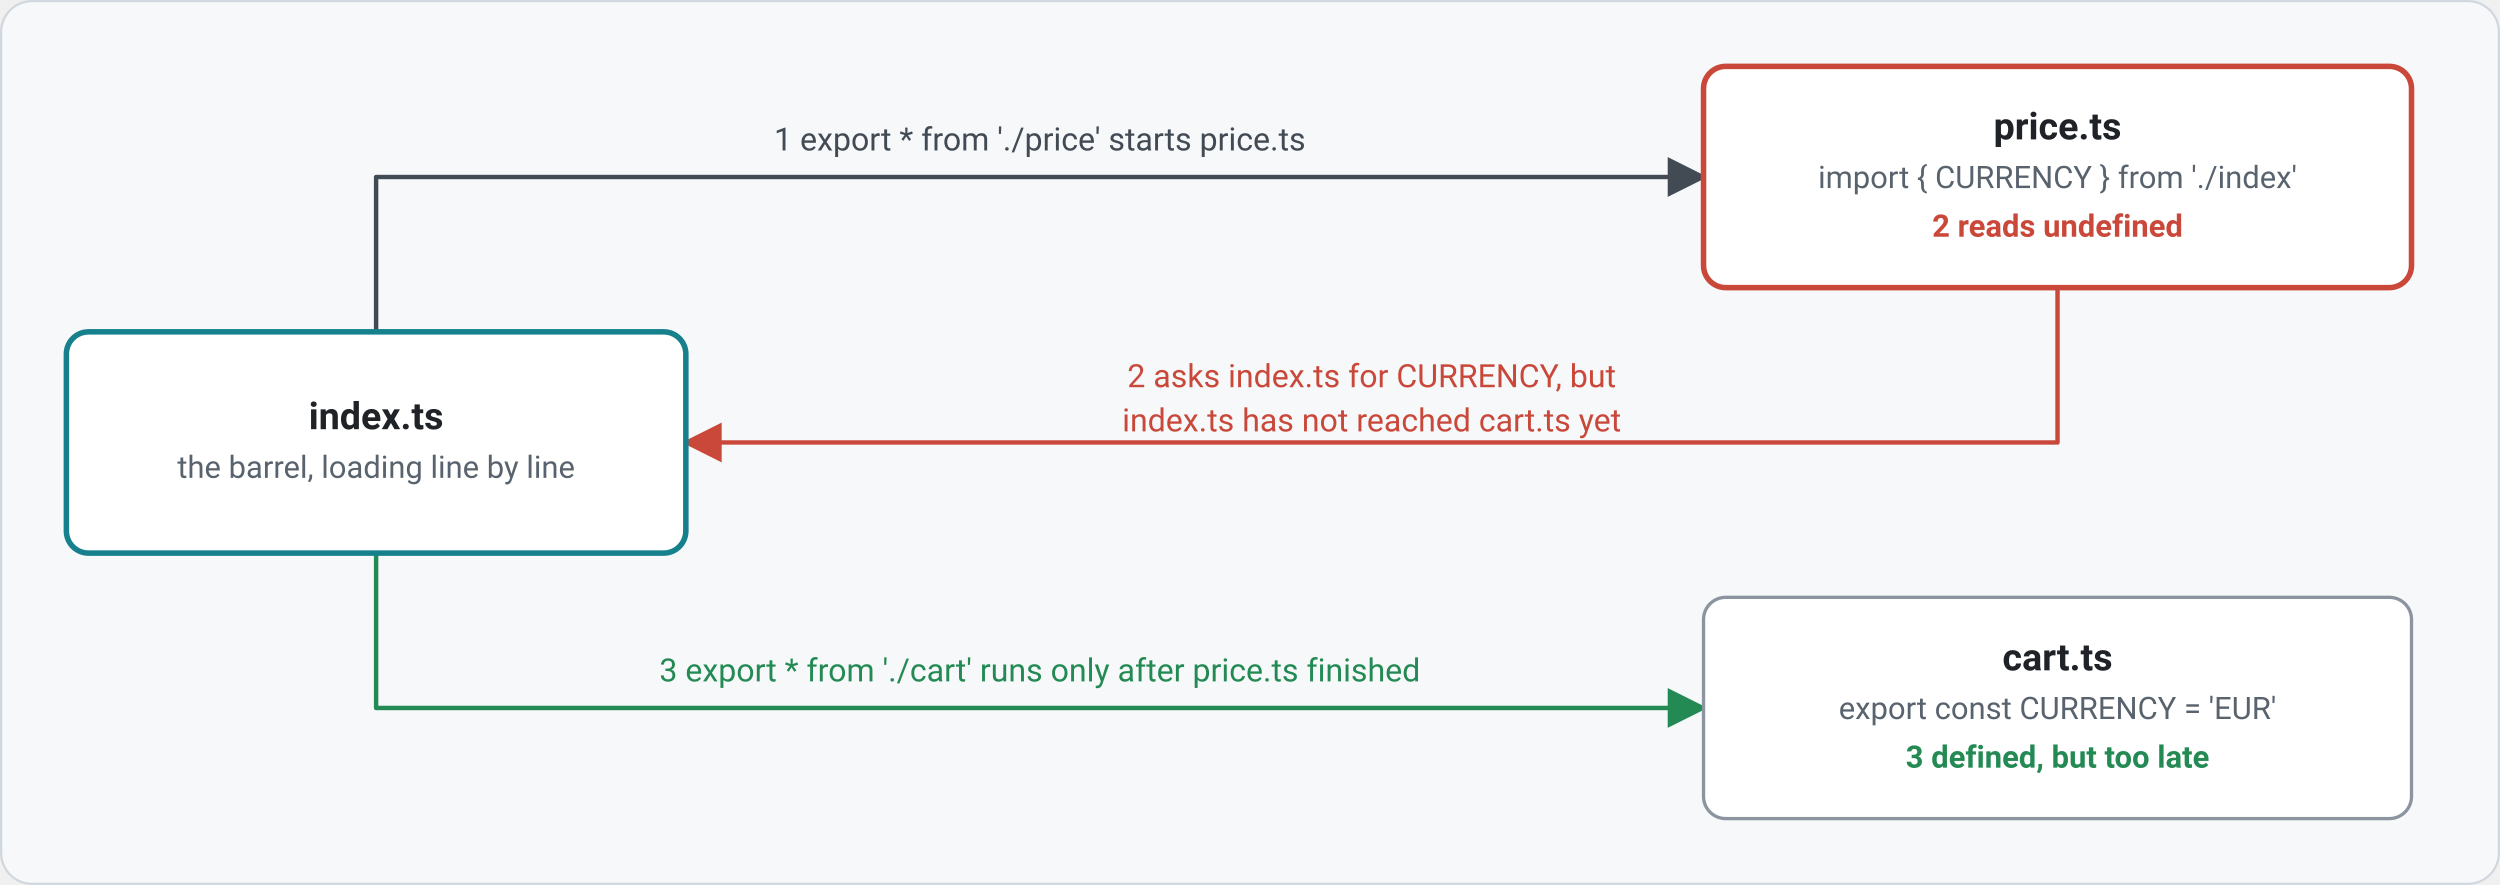
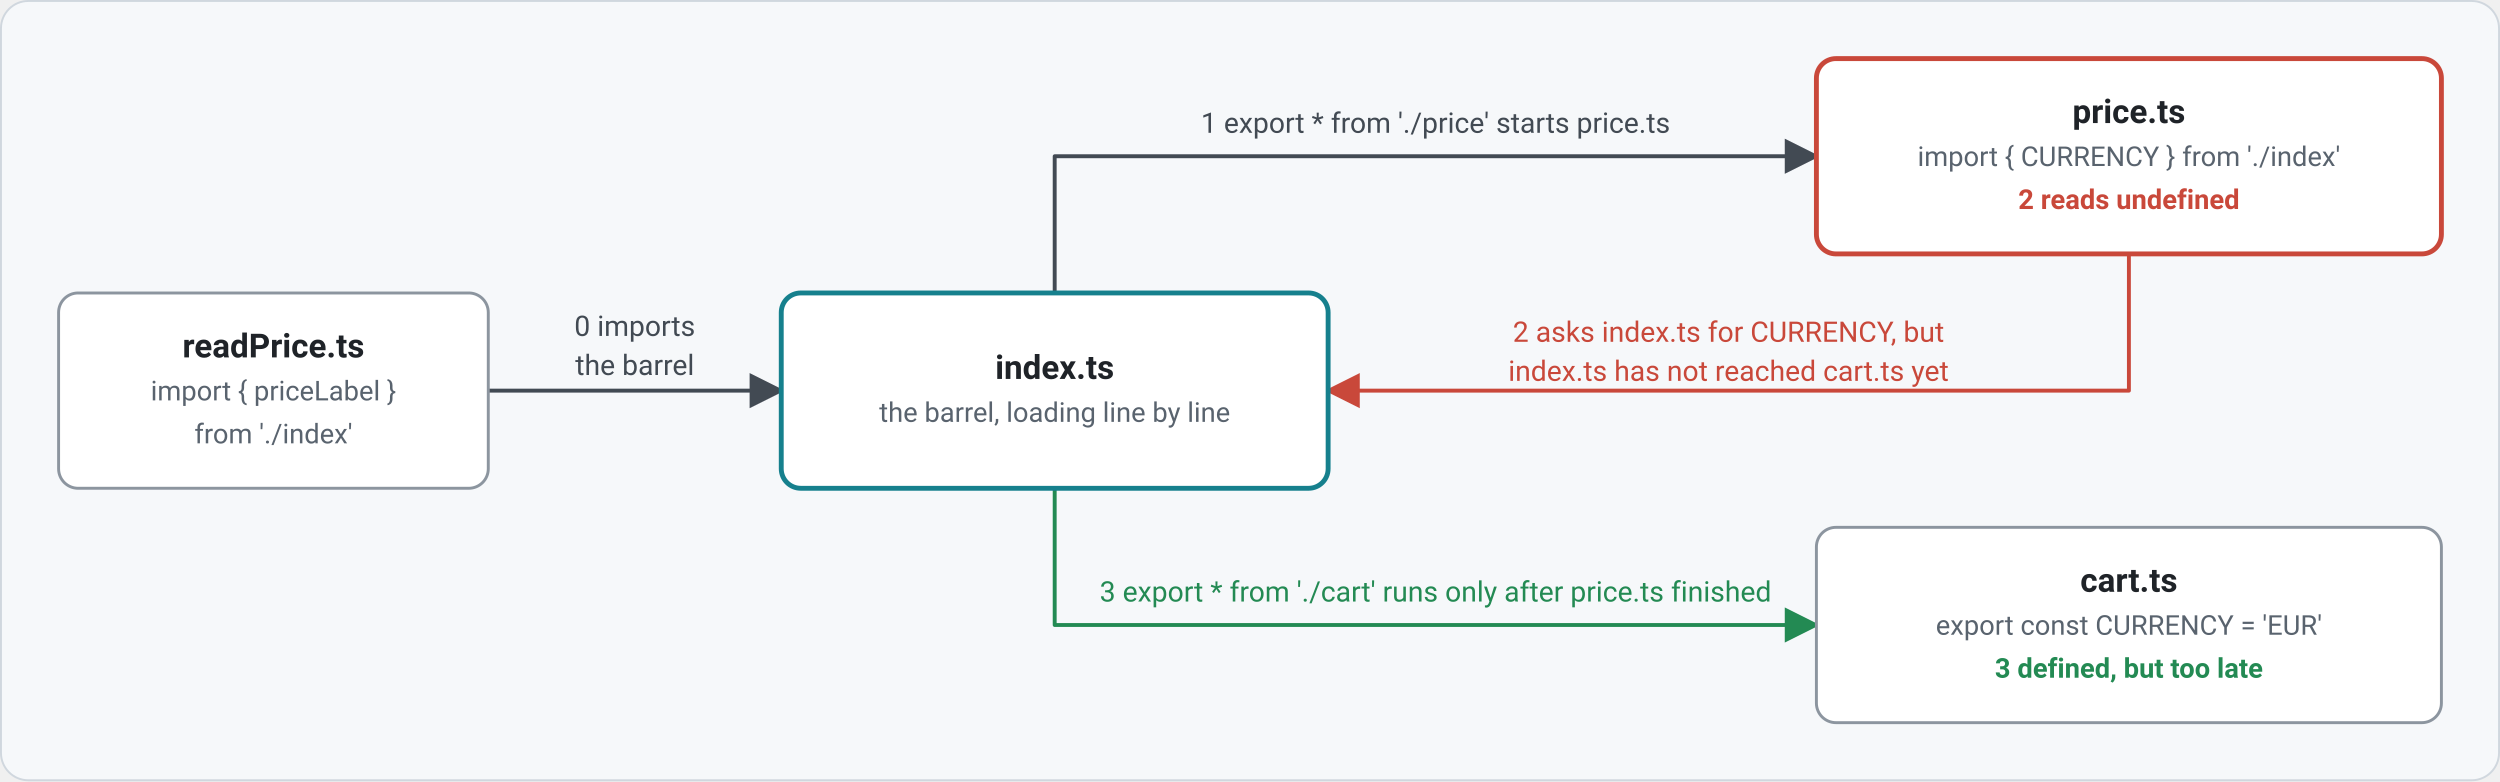
- <svg xmlns="http://www.w3.org/2000/svg" width="1130" height="400" viewBox="0 0 1130 400" role="img" aria-label="Load order of the cycle folder: index.ts starts loading price.ts, price.ts asks index.ts for CURRENCY before index.ts has loaded cart.ts and gets undefined, then index.ts loads cart.ts where CURRENCY is defined, too late">
+ <svg xmlns="http://www.w3.org/2000/svg" width="1280" height="400" viewBox="0 0 1280 400" role="img" aria-label="Load order of the cycle folder: readPrice.ts imports the barrel index.ts, which starts loading price.ts; price.ts asks index.ts for CURRENCY before index.ts has loaded cart.ts and gets undefined; then index.ts loads cart.ts where CURRENCY is defined, too late">
  <defs>
    <marker id="arrow-neutral" viewBox="0 0 10 10" refX="9" refY="5" markerWidth="9" markerHeight="9" orient="auto-start-reverse">
      <path d="M0 0 L10 5 L0 10 z" fill="#424a53" />
    </marker>
    <marker id="arrow-red" viewBox="0 0 10 10" refX="9" refY="5" markerWidth="9" markerHeight="9" orient="auto-start-reverse">
      <path d="M0 0 L10 5 L0 10 z" fill="#c9483a" />
    </marker>
    <marker id="arrow-green" viewBox="0 0 10 10" refX="9" refY="5" markerWidth="9" markerHeight="9" orient="auto-start-reverse">
      <path d="M0 0 L10 5 L0 10 z" fill="#238a53" />
    </marker>
    <marker id="arrow-teal" viewBox="0 0 10 10" refX="9" refY="5" markerWidth="9" markerHeight="9" orient="auto-start-reverse">
      <path d="M0 0 L10 5 L0 10 z" fill="#16808d" />
    </marker>
  </defs>
-   <rect x="0.5" y="0.5" width="1129" height="399" rx="14" fill="#f6f8fa" stroke="#d0d7de" />
-   <polyline points="170,150 170,80 770,80" fill="none" stroke="#424a53" stroke-width="2" stroke-linejoin="round" marker-end="url(#arrow-neutral)" />
-   <text x="470" y="68" font-family="ui-sans-serif,-apple-system,BlinkMacSystemFont,'Segoe UI',Roboto,Helvetica,Arial,sans-serif" font-size="14.5" font-weight="400" fill="#424a53" text-anchor="middle">1 export * from './price' starts price.ts</text>
-   <polyline points="930,130 930,200 310,200" fill="none" stroke="#c9483a" stroke-width="2" stroke-linejoin="round" marker-end="url(#arrow-red)" />
-   <text x="620" y="175" font-family="ui-sans-serif,-apple-system,BlinkMacSystemFont,'Segoe UI',Roboto,Helvetica,Arial,sans-serif" font-size="14.5" font-weight="400" fill="#c9483a" text-anchor="middle">2 asks index.ts for CURRENCY, but</text>
-   <text x="620" y="195" font-family="ui-sans-serif,-apple-system,BlinkMacSystemFont,'Segoe UI',Roboto,Helvetica,Arial,sans-serif" font-size="14.5" font-weight="400" fill="#c9483a" text-anchor="middle">index.ts has not reached cart.ts yet</text>
-   <polyline points="170,250 170,320 770,320" fill="none" stroke="#238a53" stroke-width="2" stroke-linejoin="round" marker-end="url(#arrow-green)" />
-   <text x="470" y="308" font-family="ui-sans-serif,-apple-system,BlinkMacSystemFont,'Segoe UI',Roboto,Helvetica,Arial,sans-serif" font-size="14.5" font-weight="400" fill="#238a53" text-anchor="middle">3 export * from './cart' runs only after price.ts finished</text>
-   <rect x="30" y="150" width="280" height="100" rx="10" fill="#ffffff" stroke="#16808d" stroke-width="2.5" />
-   <text x="170" y="194" font-family="ui-sans-serif,-apple-system,BlinkMacSystemFont,'Segoe UI',Roboto,Helvetica,Arial,sans-serif" font-size="17" font-weight="700" fill="#1f2328" text-anchor="middle">index.ts</text>
-   <text x="170" y="216" font-family="ui-sans-serif,-apple-system,BlinkMacSystemFont,'Segoe UI',Roboto,Helvetica,Arial,sans-serif" font-size="14" font-weight="400" fill="#59636e" text-anchor="middle">the barrel, loading line by line</text>
-   <rect x="770" y="30" width="320" height="100" rx="10" fill="#ffffff" stroke="#c9483a" stroke-width="2.5" />
-   <text x="930" y="63" font-family="ui-sans-serif,-apple-system,BlinkMacSystemFont,'Segoe UI',Roboto,Helvetica,Arial,sans-serif" font-size="17" font-weight="700" fill="#1f2328" text-anchor="middle">price.ts</text>
-   <text x="930" y="85" font-family="ui-sans-serif,-apple-system,BlinkMacSystemFont,'Segoe UI',Roboto,Helvetica,Arial,sans-serif" font-size="14" font-weight="400" fill="#59636e" text-anchor="middle">import { CURRENCY } from './index'</text>
-   <text x="930" y="107" font-family="ui-sans-serif,-apple-system,BlinkMacSystemFont,'Segoe UI',Roboto,Helvetica,Arial,sans-serif" font-size="14" font-weight="700" fill="#c9483a" text-anchor="middle">2 reads undefined</text>
-   <rect x="770" y="270" width="320" height="100" rx="10" fill="#ffffff" stroke="#8c959f" stroke-width="1.5" />
-   <text x="930" y="303" font-family="ui-sans-serif,-apple-system,BlinkMacSystemFont,'Segoe UI',Roboto,Helvetica,Arial,sans-serif" font-size="17" font-weight="700" fill="#1f2328" text-anchor="middle">cart.ts</text>
-   <text x="930" y="325" font-family="ui-sans-serif,-apple-system,BlinkMacSystemFont,'Segoe UI',Roboto,Helvetica,Arial,sans-serif" font-size="14" font-weight="400" fill="#59636e" text-anchor="middle">export const CURRENCY = 'EUR'</text>
-   <text x="930" y="347" font-family="ui-sans-serif,-apple-system,BlinkMacSystemFont,'Segoe UI',Roboto,Helvetica,Arial,sans-serif" font-size="14" font-weight="700" fill="#238a53" text-anchor="middle">3 defined, but too late</text>
+   <rect x="0.5" y="0.5" width="1279" height="399" rx="14" fill="#f6f8fa" stroke="#d0d7de" />
+   <polyline points="250,200 400,200" fill="none" stroke="#424a53" stroke-width="2" stroke-linejoin="round" marker-end="url(#arrow-neutral)" />
+   <text x="325" y="172" font-family="ui-sans-serif,-apple-system,BlinkMacSystemFont,'Segoe UI',Roboto,Helvetica,Arial,sans-serif" font-size="14.5" font-weight="400" fill="#424a53" text-anchor="middle">0 imports</text>
+   <text x="325" y="192" font-family="ui-sans-serif,-apple-system,BlinkMacSystemFont,'Segoe UI',Roboto,Helvetica,Arial,sans-serif" font-size="14.5" font-weight="400" fill="#424a53" text-anchor="middle">the barrel</text>
+   <polyline points="540,150 540,80 930,80" fill="none" stroke="#424a53" stroke-width="2" stroke-linejoin="round" marker-end="url(#arrow-neutral)" />
+   <text x="735" y="68" font-family="ui-sans-serif,-apple-system,BlinkMacSystemFont,'Segoe UI',Roboto,Helvetica,Arial,sans-serif" font-size="14.5" font-weight="400" fill="#424a53" text-anchor="middle">1 export * from './price' starts price.ts</text>
+   <polyline points="1090,130 1090,200 680,200" fill="none" stroke="#c9483a" stroke-width="2" stroke-linejoin="round" marker-end="url(#arrow-red)" />
+   <text x="885" y="175" font-family="ui-sans-serif,-apple-system,BlinkMacSystemFont,'Segoe UI',Roboto,Helvetica,Arial,sans-serif" font-size="14.5" font-weight="400" fill="#c9483a" text-anchor="middle">2 asks index.ts for CURRENCY, but</text>
+   <text x="885" y="195" font-family="ui-sans-serif,-apple-system,BlinkMacSystemFont,'Segoe UI',Roboto,Helvetica,Arial,sans-serif" font-size="14.5" font-weight="400" fill="#c9483a" text-anchor="middle">index.ts has not reached cart.ts yet</text>
+   <polyline points="540,250 540,320 930,320" fill="none" stroke="#238a53" stroke-width="2" stroke-linejoin="round" marker-end="url(#arrow-green)" />
+   <text x="735" y="308" font-family="ui-sans-serif,-apple-system,BlinkMacSystemFont,'Segoe UI',Roboto,Helvetica,Arial,sans-serif" font-size="14.5" font-weight="400" fill="#238a53" text-anchor="middle">3 export * from './cart' runs only after price.ts finished</text>
+   <rect x="30" y="150" width="220" height="100" rx="10" fill="#ffffff" stroke="#8c959f" stroke-width="1.5" />
+   <text x="140" y="183" font-family="ui-sans-serif,-apple-system,BlinkMacSystemFont,'Segoe UI',Roboto,Helvetica,Arial,sans-serif" font-size="17" font-weight="700" fill="#1f2328" text-anchor="middle">readPrice.ts</text>
+   <text x="140" y="205" font-family="ui-sans-serif,-apple-system,BlinkMacSystemFont,'Segoe UI',Roboto,Helvetica,Arial,sans-serif" font-size="14" font-weight="400" fill="#59636e" text-anchor="middle">import { priceLabel }</text>
+   <text x="140" y="227" font-family="ui-sans-serif,-apple-system,BlinkMacSystemFont,'Segoe UI',Roboto,Helvetica,Arial,sans-serif" font-size="14" font-weight="400" fill="#59636e" text-anchor="middle">from './index'</text>
+   <rect x="400" y="150" width="280" height="100" rx="10" fill="#ffffff" stroke="#16808d" stroke-width="2.5" />
+   <text x="540" y="194" font-family="ui-sans-serif,-apple-system,BlinkMacSystemFont,'Segoe UI',Roboto,Helvetica,Arial,sans-serif" font-size="17" font-weight="700" fill="#1f2328" text-anchor="middle">index.ts</text>
+   <text x="540" y="216" font-family="ui-sans-serif,-apple-system,BlinkMacSystemFont,'Segoe UI',Roboto,Helvetica,Arial,sans-serif" font-size="14" font-weight="400" fill="#59636e" text-anchor="middle">the barrel, loading line by line</text>
+   <rect x="930" y="30" width="320" height="100" rx="10" fill="#ffffff" stroke="#c9483a" stroke-width="2.5" />
+   <text x="1090" y="63" font-family="ui-sans-serif,-apple-system,BlinkMacSystemFont,'Segoe UI',Roboto,Helvetica,Arial,sans-serif" font-size="17" font-weight="700" fill="#1f2328" text-anchor="middle">price.ts</text>
+   <text x="1090" y="85" font-family="ui-sans-serif,-apple-system,BlinkMacSystemFont,'Segoe UI',Roboto,Helvetica,Arial,sans-serif" font-size="14" font-weight="400" fill="#59636e" text-anchor="middle">import { CURRENCY } from './index'</text>
+   <text x="1090" y="107" font-family="ui-sans-serif,-apple-system,BlinkMacSystemFont,'Segoe UI',Roboto,Helvetica,Arial,sans-serif" font-size="14" font-weight="700" fill="#c9483a" text-anchor="middle">2 reads undefined</text>
+   <rect x="930" y="270" width="320" height="100" rx="10" fill="#ffffff" stroke="#8c959f" stroke-width="1.5" />
+   <text x="1090" y="303" font-family="ui-sans-serif,-apple-system,BlinkMacSystemFont,'Segoe UI',Roboto,Helvetica,Arial,sans-serif" font-size="17" font-weight="700" fill="#1f2328" text-anchor="middle">cart.ts</text>
+   <text x="1090" y="325" font-family="ui-sans-serif,-apple-system,BlinkMacSystemFont,'Segoe UI',Roboto,Helvetica,Arial,sans-serif" font-size="14" font-weight="400" fill="#59636e" text-anchor="middle">export const CURRENCY = 'EUR'</text>
+   <text x="1090" y="347" font-family="ui-sans-serif,-apple-system,BlinkMacSystemFont,'Segoe UI',Roboto,Helvetica,Arial,sans-serif" font-size="14" font-weight="700" fill="#238a53" text-anchor="middle">3 defined, but too late</text>
</svg>
